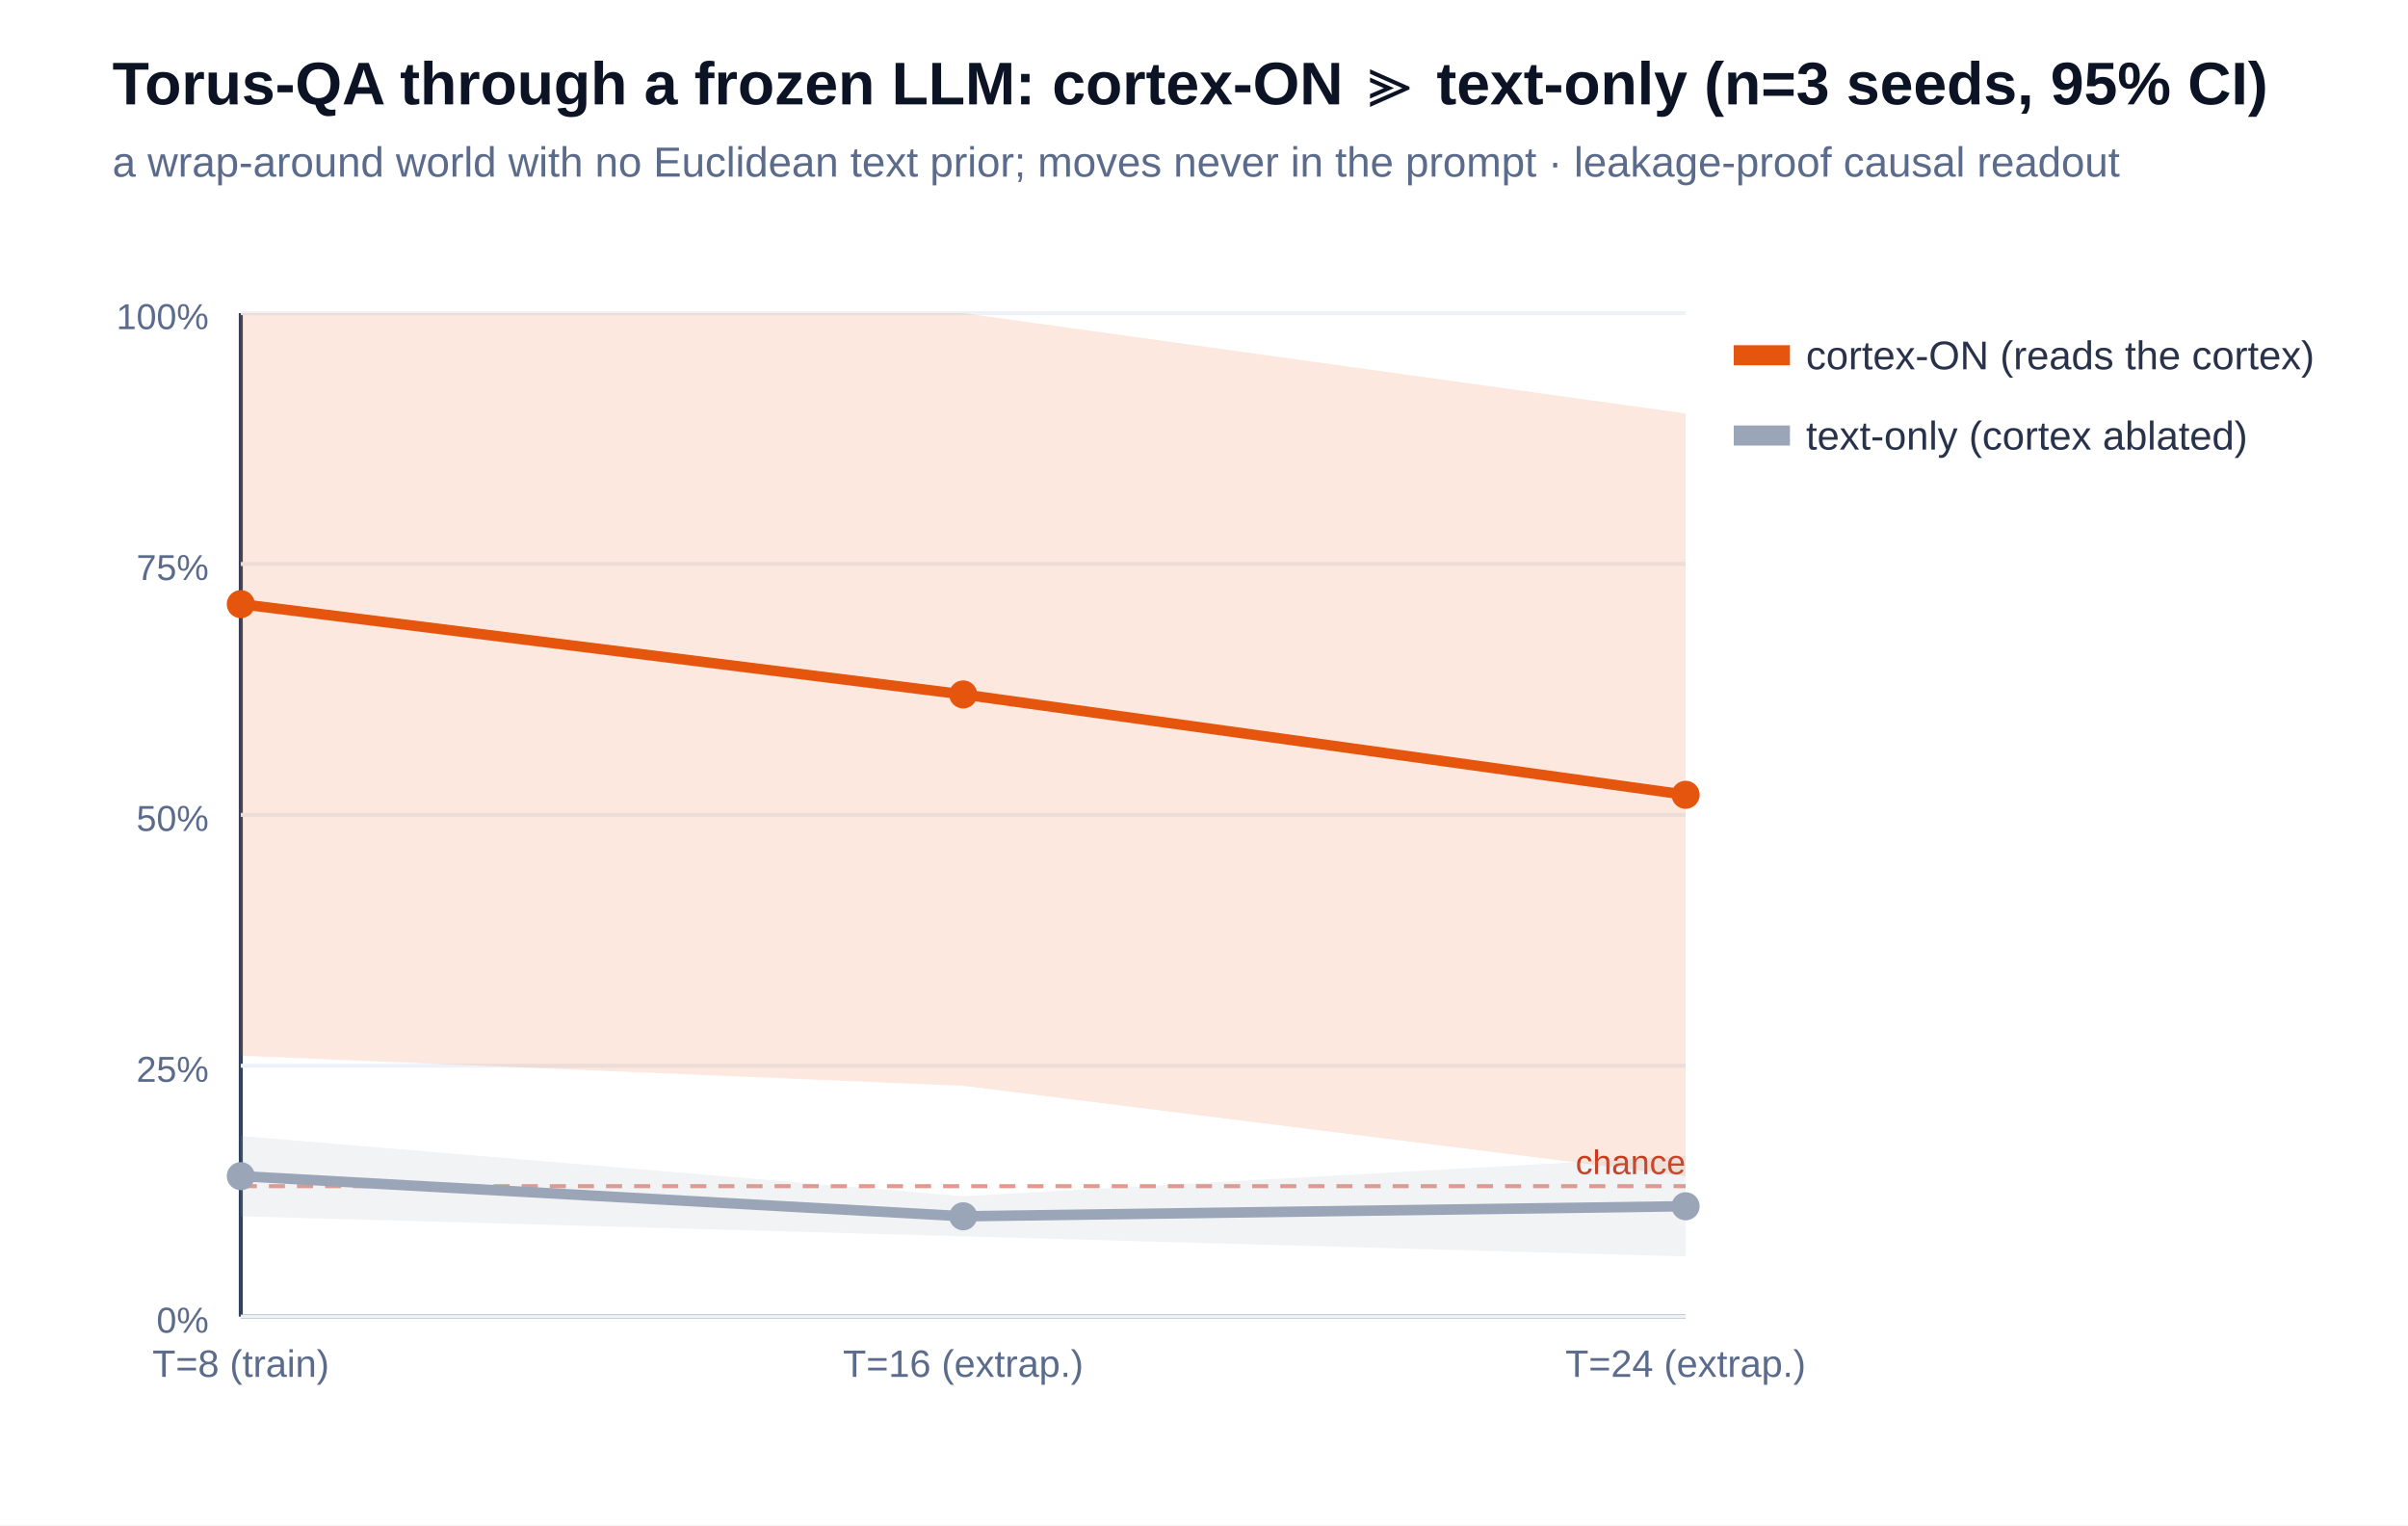
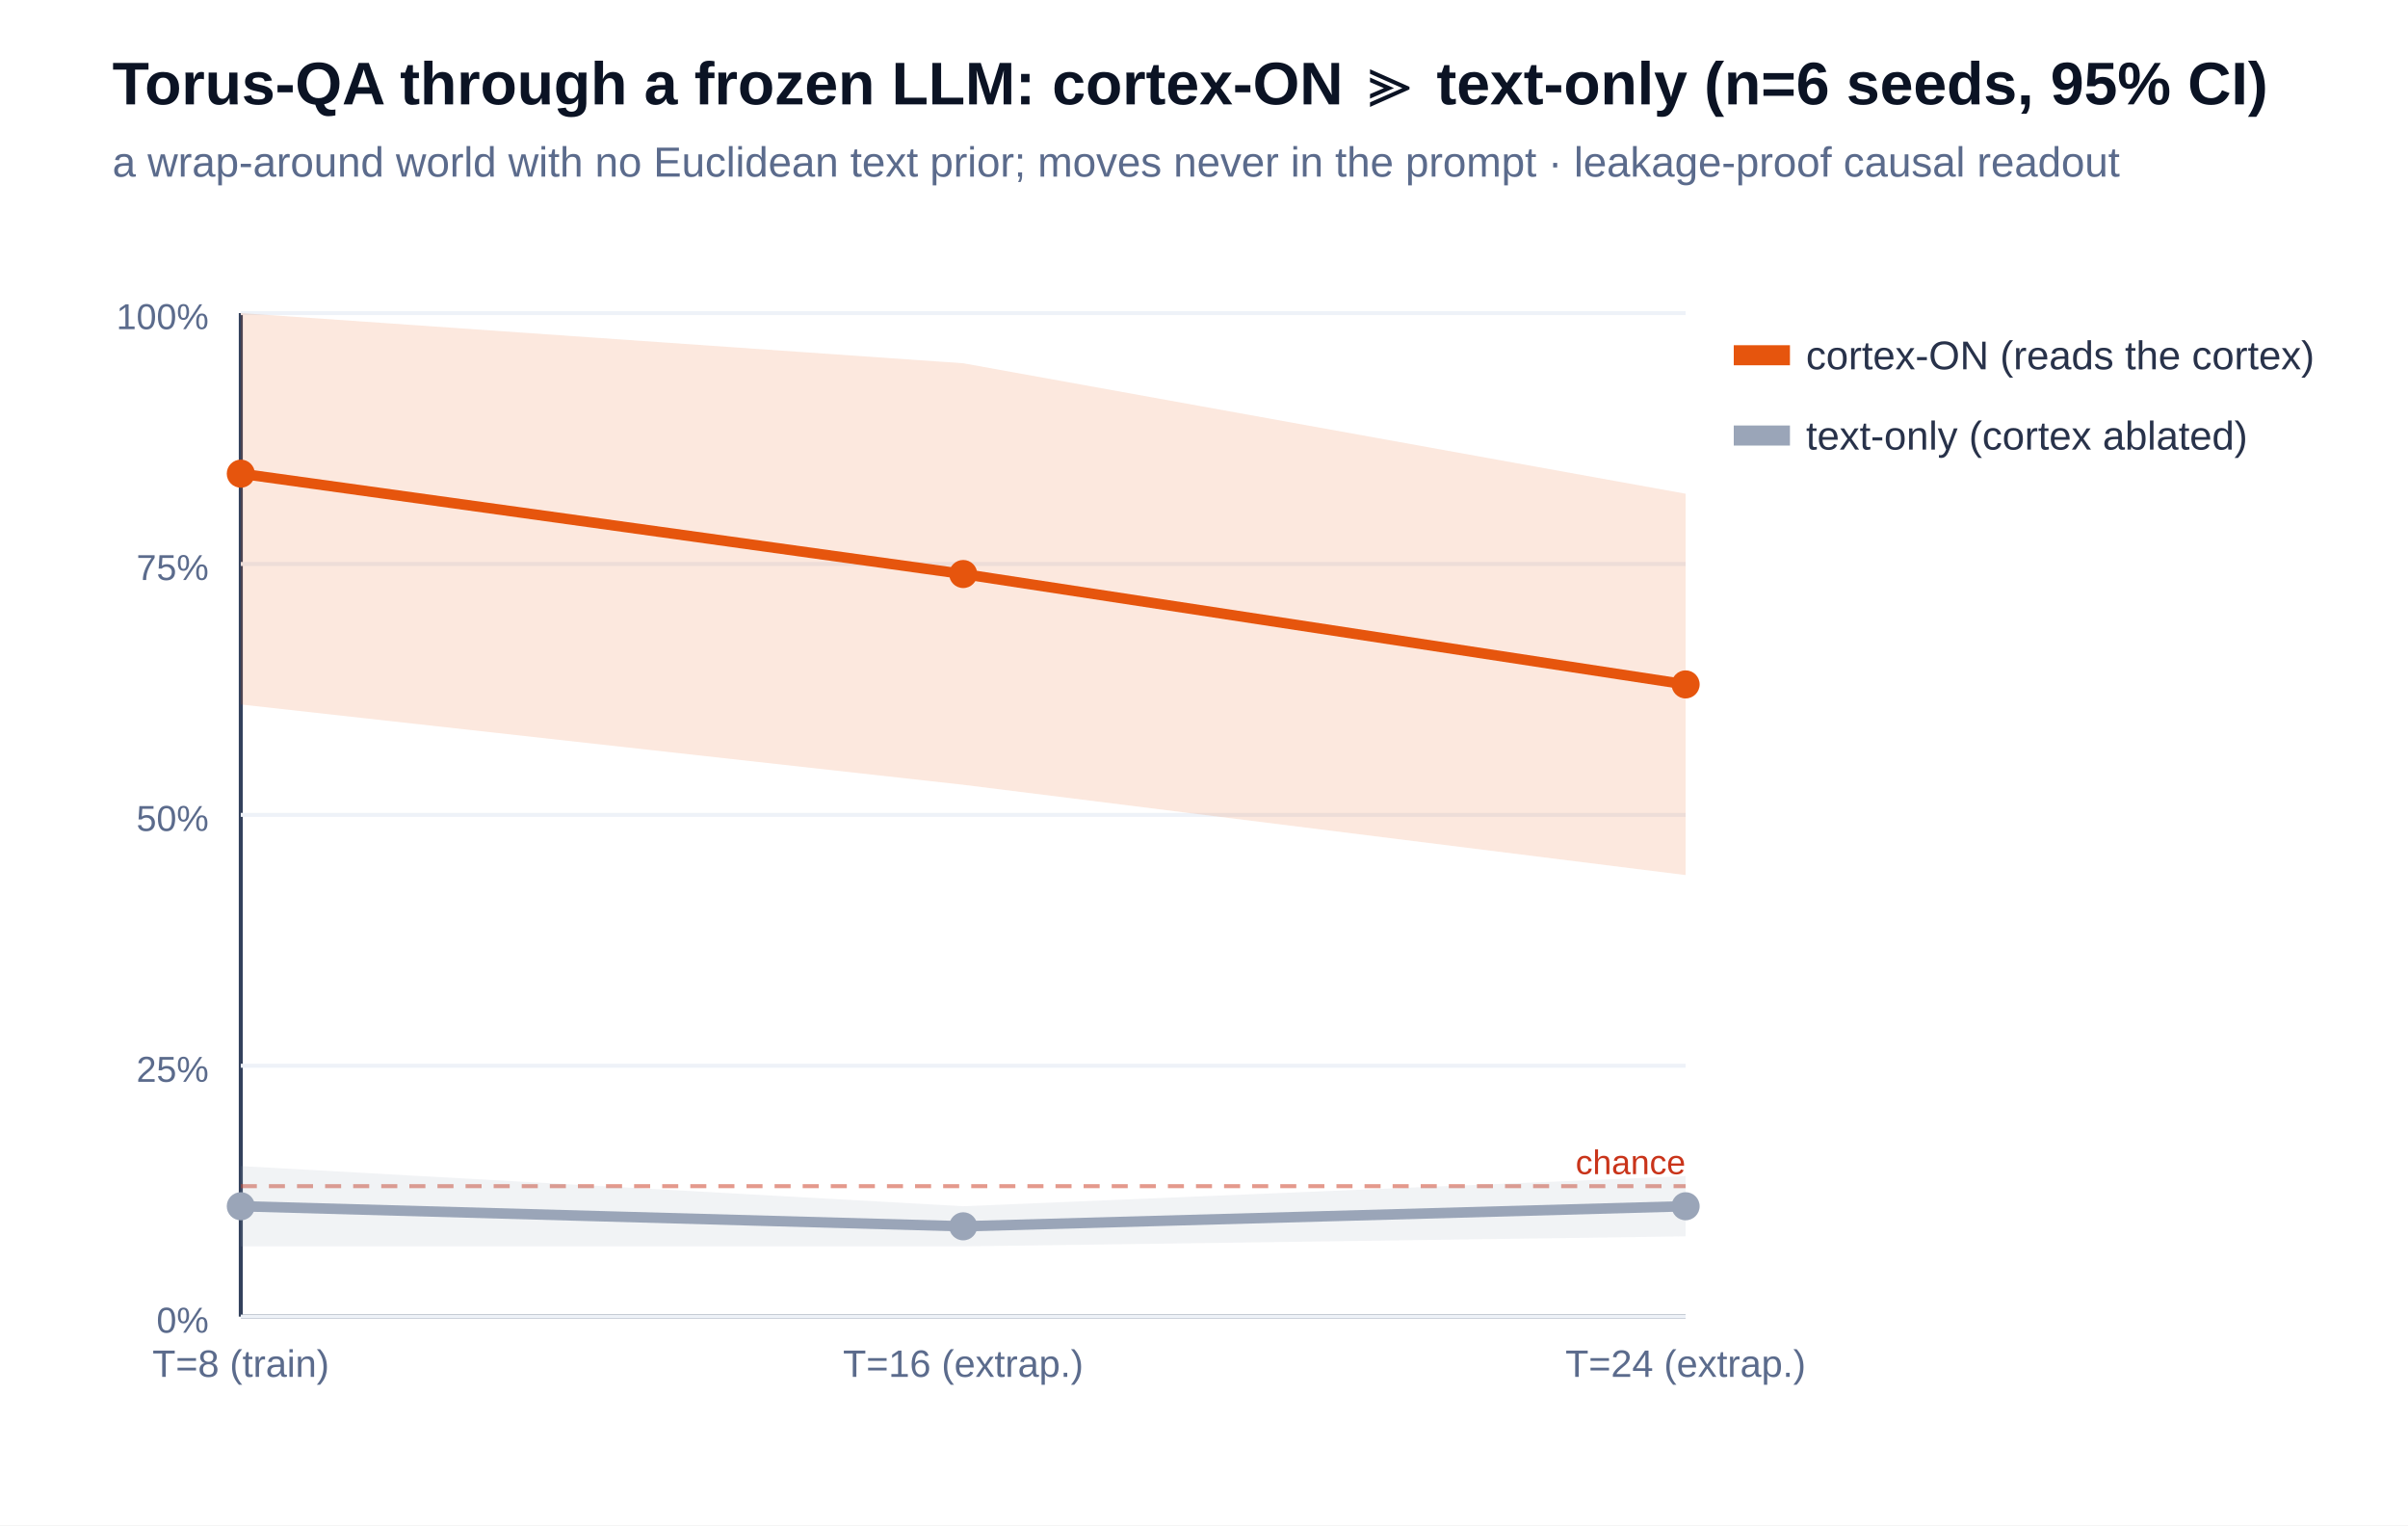
<svg xmlns="http://www.w3.org/2000/svg" width="600" height="380" font-family="Segoe UI, Arial">
  <rect width="600" height="380" fill="#ffffff" />
-   <text x="28" y="26" font-size="15" font-weight="800" fill="#0b1324">Torus-QA through a frozen LLM: cortex-ON ≫ text-only (n=3 seeds, 95% CI)</text>
+   <text x="28" y="26" font-size="15" font-weight="800" fill="#0b1324">Torus-QA through a frozen LLM: cortex-ON ≫ text-only (n=6 seeds, 95% CI)</text>
  <text x="28" y="44" font-size="10.5" fill="#5b6b8c">a wrap-around world with no Euclidean text prior; moves never in the prompt · leakage-proof causal readout</text>
  <line x1="60" y1="328.0" x2="420" y2="328.0" stroke="#33415c" />
  <line x1="60" y1="78" x2="60" y2="328.0" stroke="#33415c" />
  <line x1="60" y1="328.0" x2="420" y2="328.0" stroke="#eef2f8" />
  <text x="52" y="332.0" font-size="9" fill="#5b6b8c" text-anchor="end">0%</text>
  <line x1="60" y1="265.5" x2="420" y2="265.5" stroke="#eef2f8" />
  <text x="52" y="269.5" font-size="9" fill="#5b6b8c" text-anchor="end">25%</text>
  <line x1="60" y1="203.0" x2="420" y2="203.0" stroke="#eef2f8" />
  <text x="52" y="207.0" font-size="9" fill="#5b6b8c" text-anchor="end">50%</text>
  <line x1="60" y1="140.5" x2="420" y2="140.5" stroke="#eef2f8" />
  <text x="52" y="144.5" font-size="9" fill="#5b6b8c" text-anchor="end">75%</text>
  <line x1="60" y1="78.0" x2="420" y2="78.0" stroke="#eef2f8" />
  <text x="52" y="82.0" font-size="9" fill="#5b6b8c" text-anchor="end">100%</text>
  <line x1="60" y1="295.5" x2="420" y2="295.5" stroke="#c9341a" stroke-dasharray="4,3" opacity="0.5" />
  <text x="420" y="292.5" font-size="8.5" fill="#c9341a" text-anchor="end">chance</text>
  <text x="60.0" y="343.0" font-size="9.5" fill="#5b6b8c" text-anchor="middle">T=8 (train)</text>
  <text x="240.0" y="343.0" font-size="9.5" fill="#5b6b8c" text-anchor="middle">T=16 (extrap.)</text>
  <text x="420.0" y="343.0" font-size="9.5" fill="#5b6b8c" text-anchor="middle">T=24 (extrap.)</text>
-   <polygon points="60.0,78.0 240.0,78.0 420.0,103.0 420.0,293.0 240.0,270.5 60.0,263.0" fill="#e6550d" opacity="0.14" />
-   <polyline points="60.0,150.5 240.0,173.0 420.0,198.0" fill="none" stroke="#e6550d" stroke-width="2.6" />
-   <circle cx="60.0" cy="150.5" r="3.5" fill="#e6550d" />
-   <circle cx="240.0" cy="173.0" r="3.5" fill="#e6550d" />
-   <circle cx="420.0" cy="198.0" r="3.5" fill="#e6550d" />
-   <polygon points="60.0,283.0 240.0,298.0 420.0,288.0 420.0,313.0 240.0,308.0 60.0,303.0" fill="#9aa5b8" opacity="0.14" />
-   <polyline points="60.0,293.0 240.0,303.0 420.0,300.5" fill="none" stroke="#9aa5b8" stroke-width="2.6" />
-   <circle cx="60.0" cy="293.0" r="3.5" fill="#9aa5b8" />
-   <circle cx="240.0" cy="303.0" r="3.5" fill="#9aa5b8" />
+   <polygon points="60.0,78.0 240.0,90.5 420.0,123.0 420.0,218.0 240.0,195.5 60.0,175.5" fill="#e6550d" opacity="0.14" />
+   <polyline points="60.0,118.0 240.0,143.0 420.0,170.5" fill="none" stroke="#e6550d" stroke-width="2.6" />
+   <circle cx="60.0" cy="118.0" r="3.5" fill="#e6550d" />
+   <circle cx="240.0" cy="143.0" r="3.5" fill="#e6550d" />
+   <circle cx="420.0" cy="170.5" r="3.5" fill="#e6550d" />
+   <polygon points="60.0,290.5 240.0,300.5 420.0,293.0 420.0,308.0 240.0,310.5 60.0,310.5" fill="#9aa5b8" opacity="0.14" />
+   <polyline points="60.0,300.5 240.0,305.5 420.0,300.5" fill="none" stroke="#9aa5b8" stroke-width="2.6" />
+   <circle cx="60.0" cy="300.5" r="3.5" fill="#9aa5b8" />
+   <circle cx="240.0" cy="305.5" r="3.5" fill="#9aa5b8" />
  <circle cx="420.0" cy="300.5" r="3.5" fill="#9aa5b8" />
  <rect x="432" y="86" width="14" height="5" fill="#e6550d" />
  <text x="450" y="92" font-size="10" fill="#28324a">cortex-ON (reads the cortex)</text>
  <rect x="432" y="106" width="14" height="5" fill="#9aa5b8" />
  <text x="450" y="112" font-size="10" fill="#28324a">text-only (cortex ablated)</text>
</svg>
